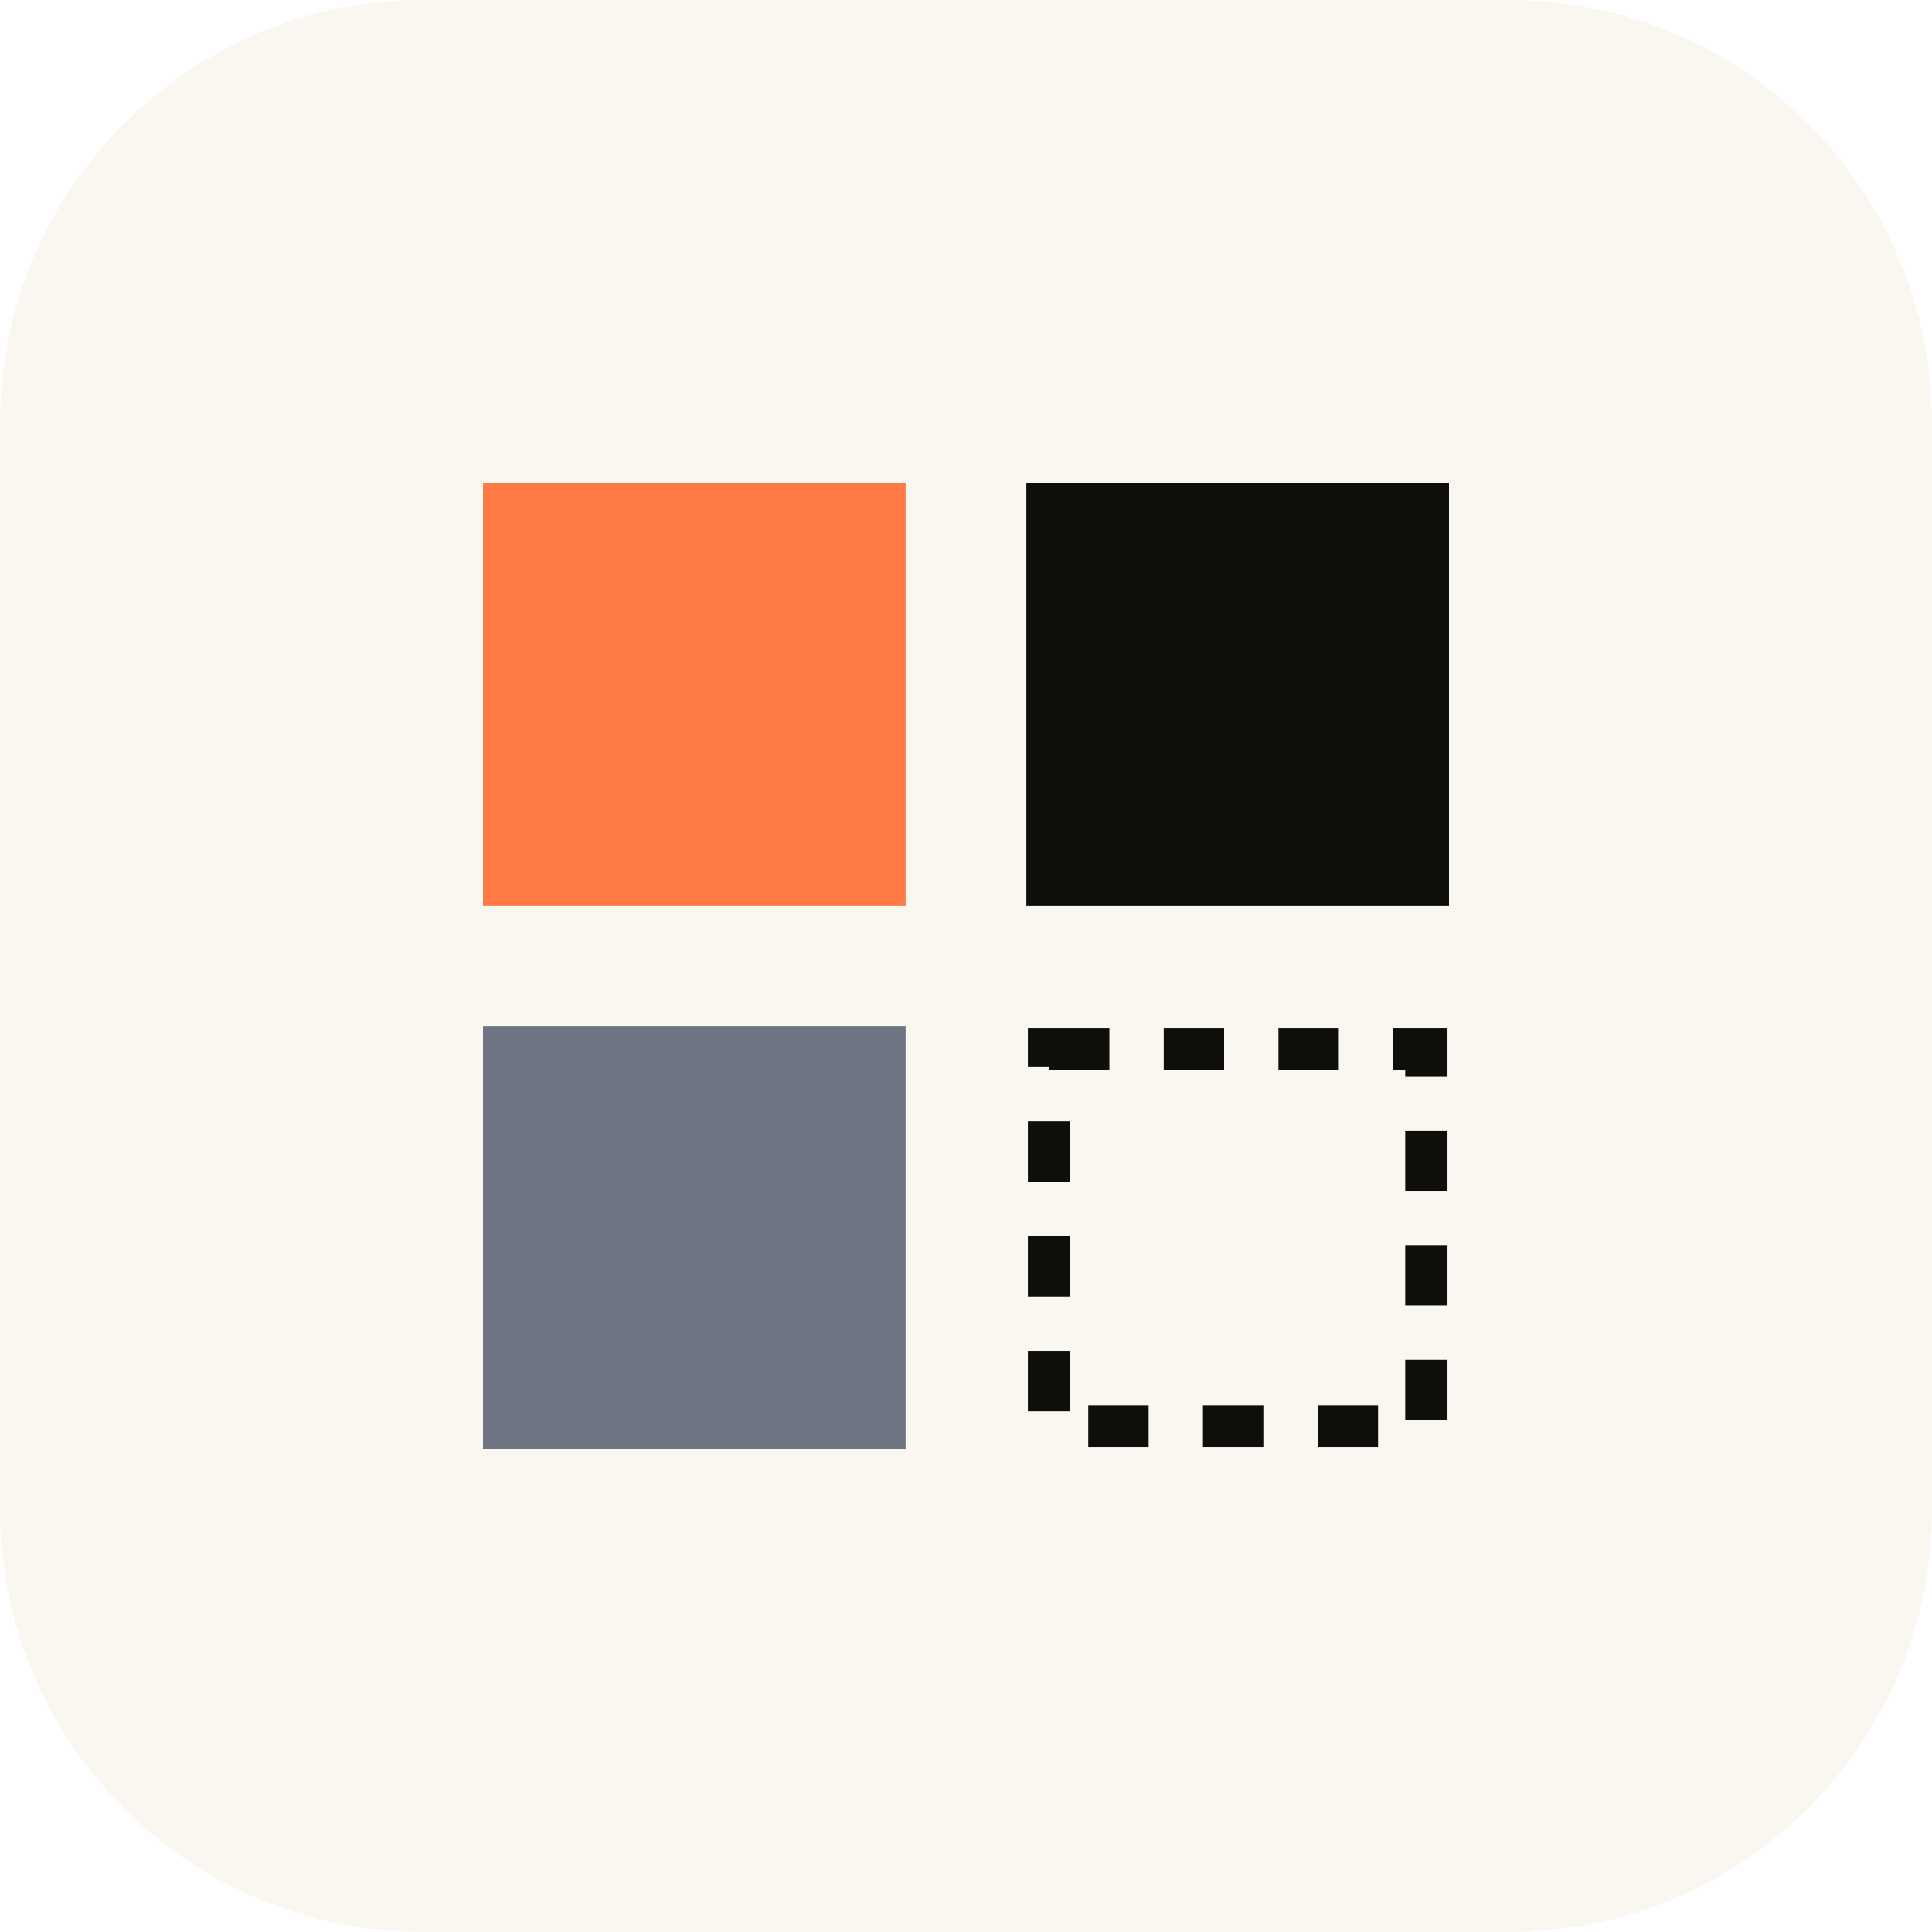
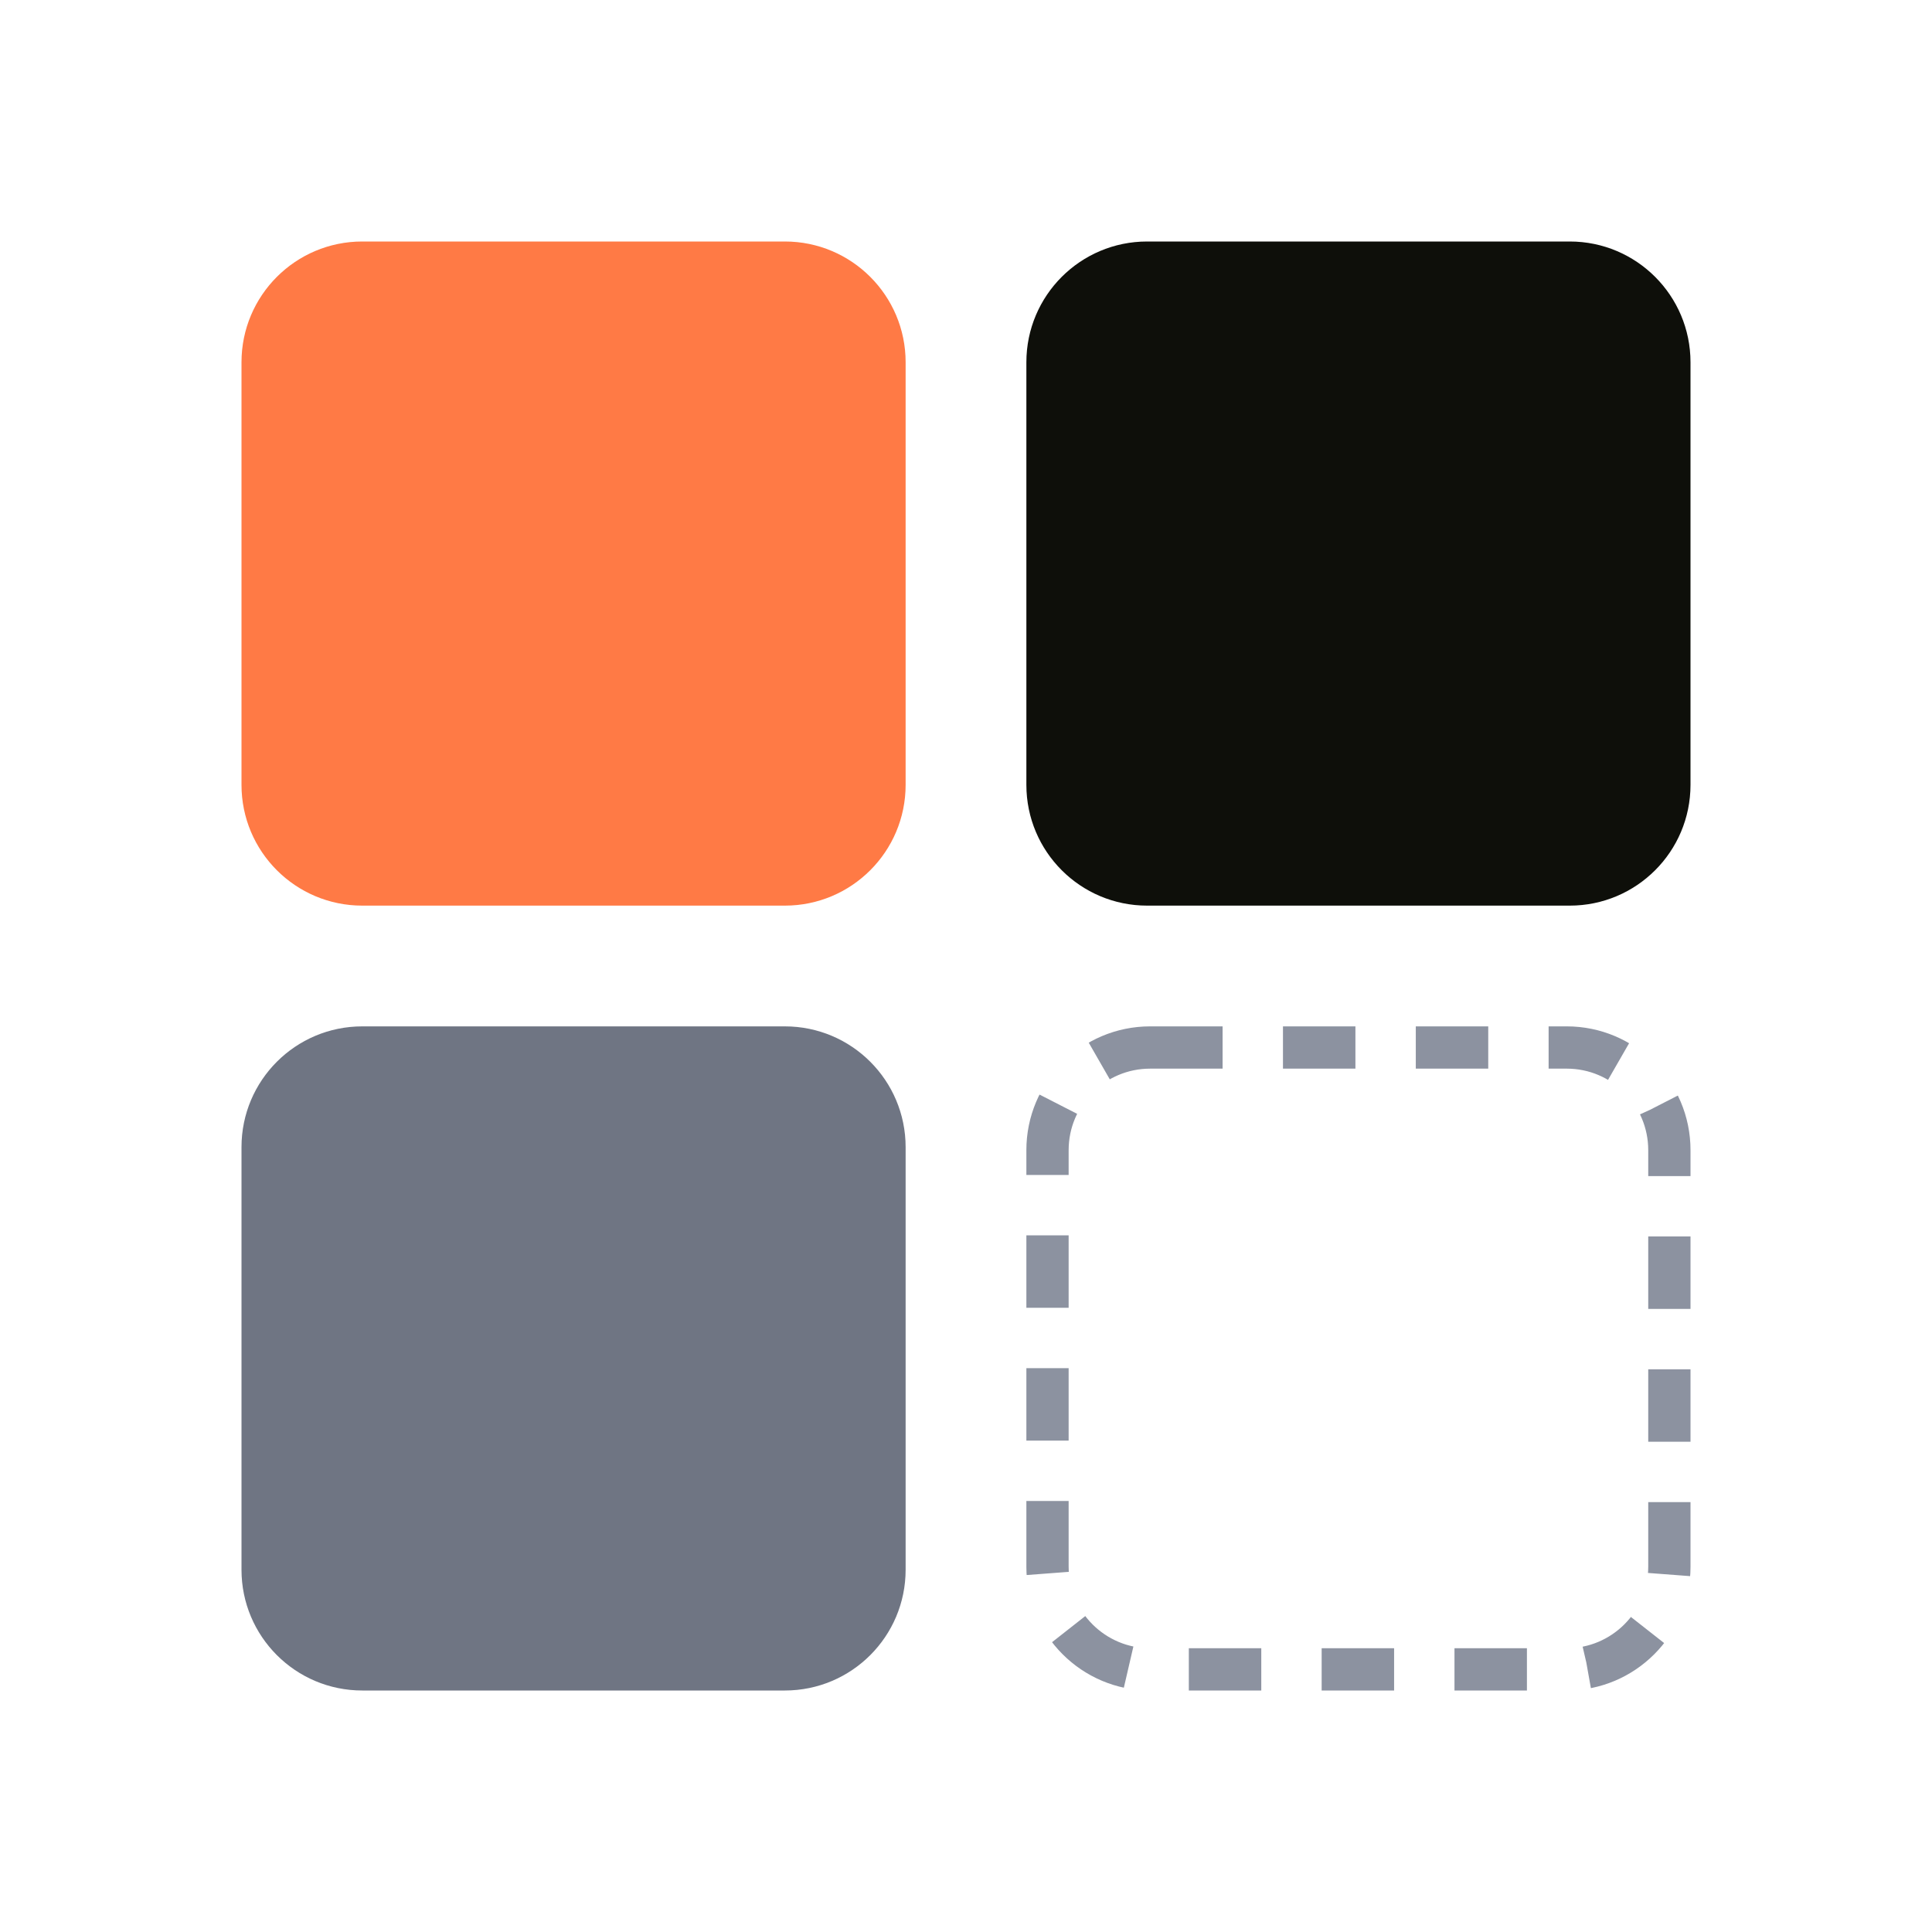
<svg xmlns="http://www.w3.org/2000/svg" viewBox="0 0 64 64" role="img" aria-label="Inspirelabs">
-   <rect x="0" y="0" width="64" height="64" rx="14" fill="#FAF7F1" />
-   <g transform="translate(16 16)">
-     <rect x="0" y="0" width="14" height="14" fill="#FF7A45" />
-     <rect x="18" y="0" width="14" height="14" fill="#0E0F0A" />
-     <rect x="0" y="18" width="14" height="14" fill="#6F7583" />
-     <rect x="18.75" y="18.75" width="12.5" height="12.5" fill="none" stroke="#0E0F0A" stroke-width="1.4" stroke-dasharray="2 1.8" />
+   <g transform="translate(8 8)">
+     <rect x="0" y="0" width="22" height="22" rx="4" fill="#FF7A45" />
+     <rect x="26" y="0" width="22" height="22" rx="4" fill="#0E0F0A" />
+     <rect x="0" y="26" width="22" height="22" rx="4" fill="#6F7583" />
+     <rect x="26.7" y="26.7" width="20.6" height="20.6" rx="3.4" fill="none" stroke="#8C92A0" stroke-width="1.4" stroke-dasharray="2.4 2" />
  </g>
</svg>
